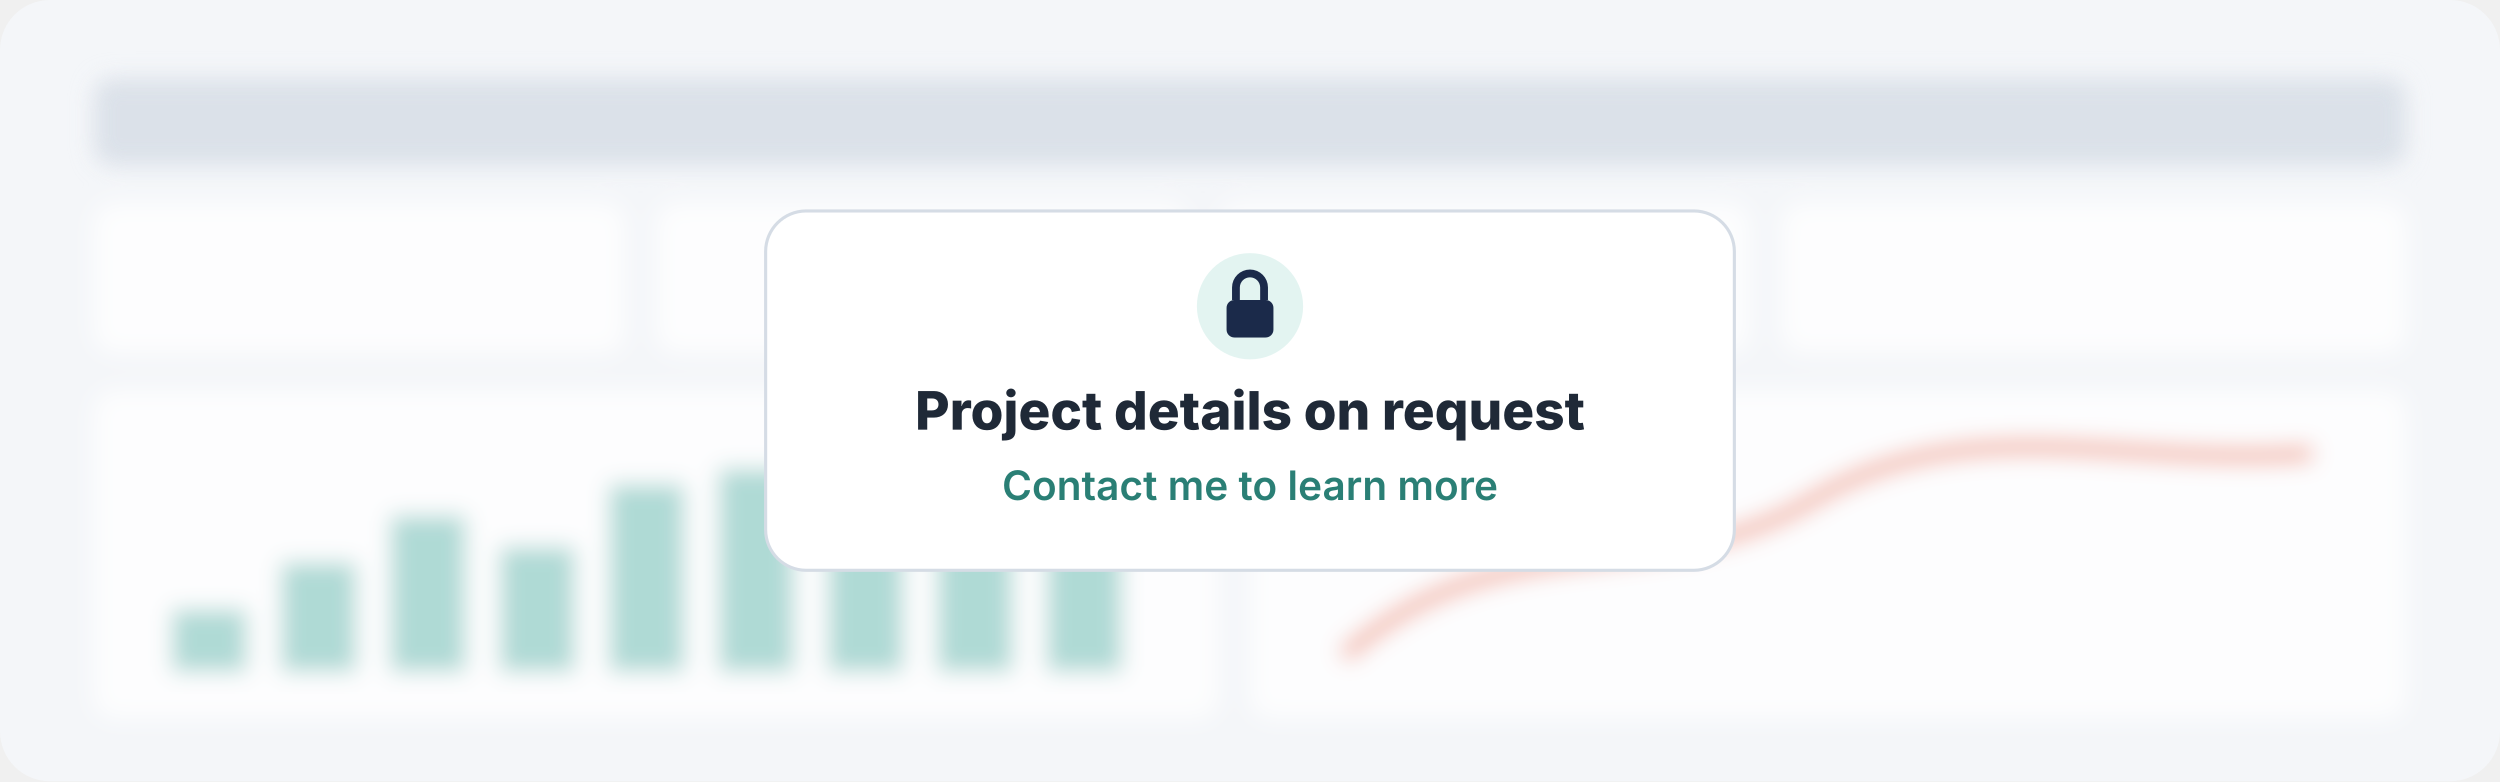
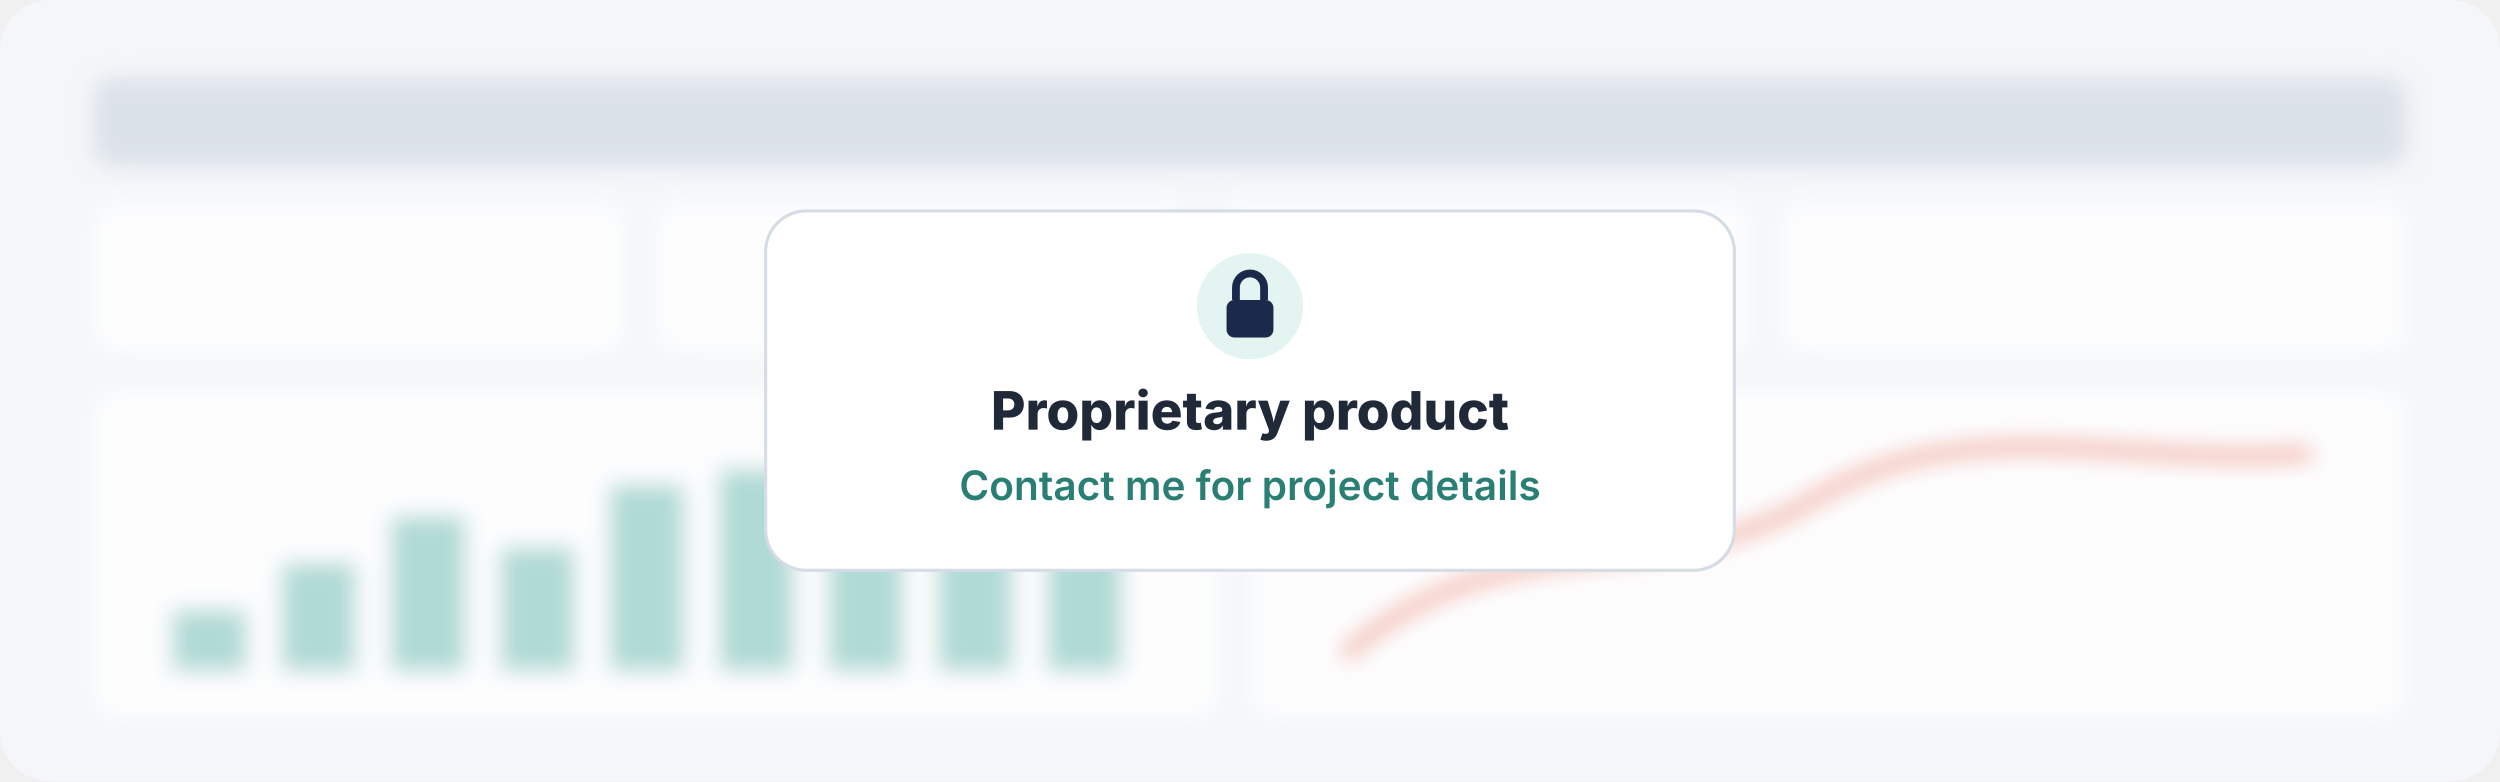
<svg xmlns="http://www.w3.org/2000/svg" viewBox="0 0 1600 500" width="1600" height="500" role="img" aria-labelledby="t d">
  <defs>
    <filter id="blur" x="-5%" y="-5%" width="110%" height="110%">
      <feGaussianBlur stdDeviation="7" />
    </filter>
  </defs>
  <rect width="1600" height="500" rx="32" fill="#F4F6F9" />
  <g filter="url(#blur)" opacity=".8">
    <rect x="60" y="50" width="1480" height="56" rx="12" fill="#D5DCE5" />
    <rect x="60" y="130" width="340" height="96" rx="14" fill="#FFFFFF" />
    <rect x="420" y="130" width="340" height="96" rx="14" fill="#FFFFFF" />
    <rect x="780" y="130" width="340" height="96" rx="14" fill="#FFFFFF" />
    <rect x="1140" y="130" width="400" height="96" rx="14" fill="#FFFFFF" />
    <rect x="60" y="250" width="720" height="210" rx="14" fill="#FFFFFF" />
    <rect x="800" y="250" width="740" height="210" rx="14" fill="#FFFFFF" />
    <g fill="#9ED3CC">
      <rect x="110" y="390" width="48" height="40" />
      <rect x="180" y="360" width="48" height="70" />
      <rect x="250" y="330" width="48" height="100" />
      <rect x="320" y="350" width="48" height="80" />
      <rect x="390" y="310" width="48" height="120" />
      <rect x="460" y="300" width="48" height="130" />
      <rect x="530" y="280" width="48" height="150" />
      <rect x="600" y="295" width="48" height="135" />
      <rect x="670" y="275" width="48" height="155" />
    </g>
    <path d="M860 420 C 960 330, 1060 380, 1160 320 S 1360 300, 1480 290" fill="none" stroke="#F2A08A" stroke-width="10" />
  </g>
  <g font-family="Inter, Helvetica, Arial, sans-serif" text-anchor="middle">
    <rect x="490" y="135" width="620" height="230" rx="26" fill="#FFFFFF" stroke="#D5DCE5" stroke-width="2" />
    <g transform="translate(800 196)">
      <circle r="34" fill="#E3F4F1" />
      <rect x="-15" y="-4" width="30" height="24" rx="5" fill="#1B2A4A" />
      <path d="M-9 -4 V-12 a9 9 0 0 1 18 0 V-4" fill="none" stroke="#1B2A4A" stroke-width="5" />
    </g>
-     <text x="800" y="275" font-size="34" font-weight="800" fill="#1F2937">Project details on request</text>
-     <text x="800" y="320" font-size="26" fill="#2A7F75" font-weight="600">Contact me to learn more</text>
+     <text x="800" y="275" font-size="34" font-weight="800" fill="#1F2937">Proprietary product</text>
+     <text x="800" y="320" font-size="26" fill="#2A7F75" font-weight="600">Contact me for project details</text>
  </g>
</svg>
